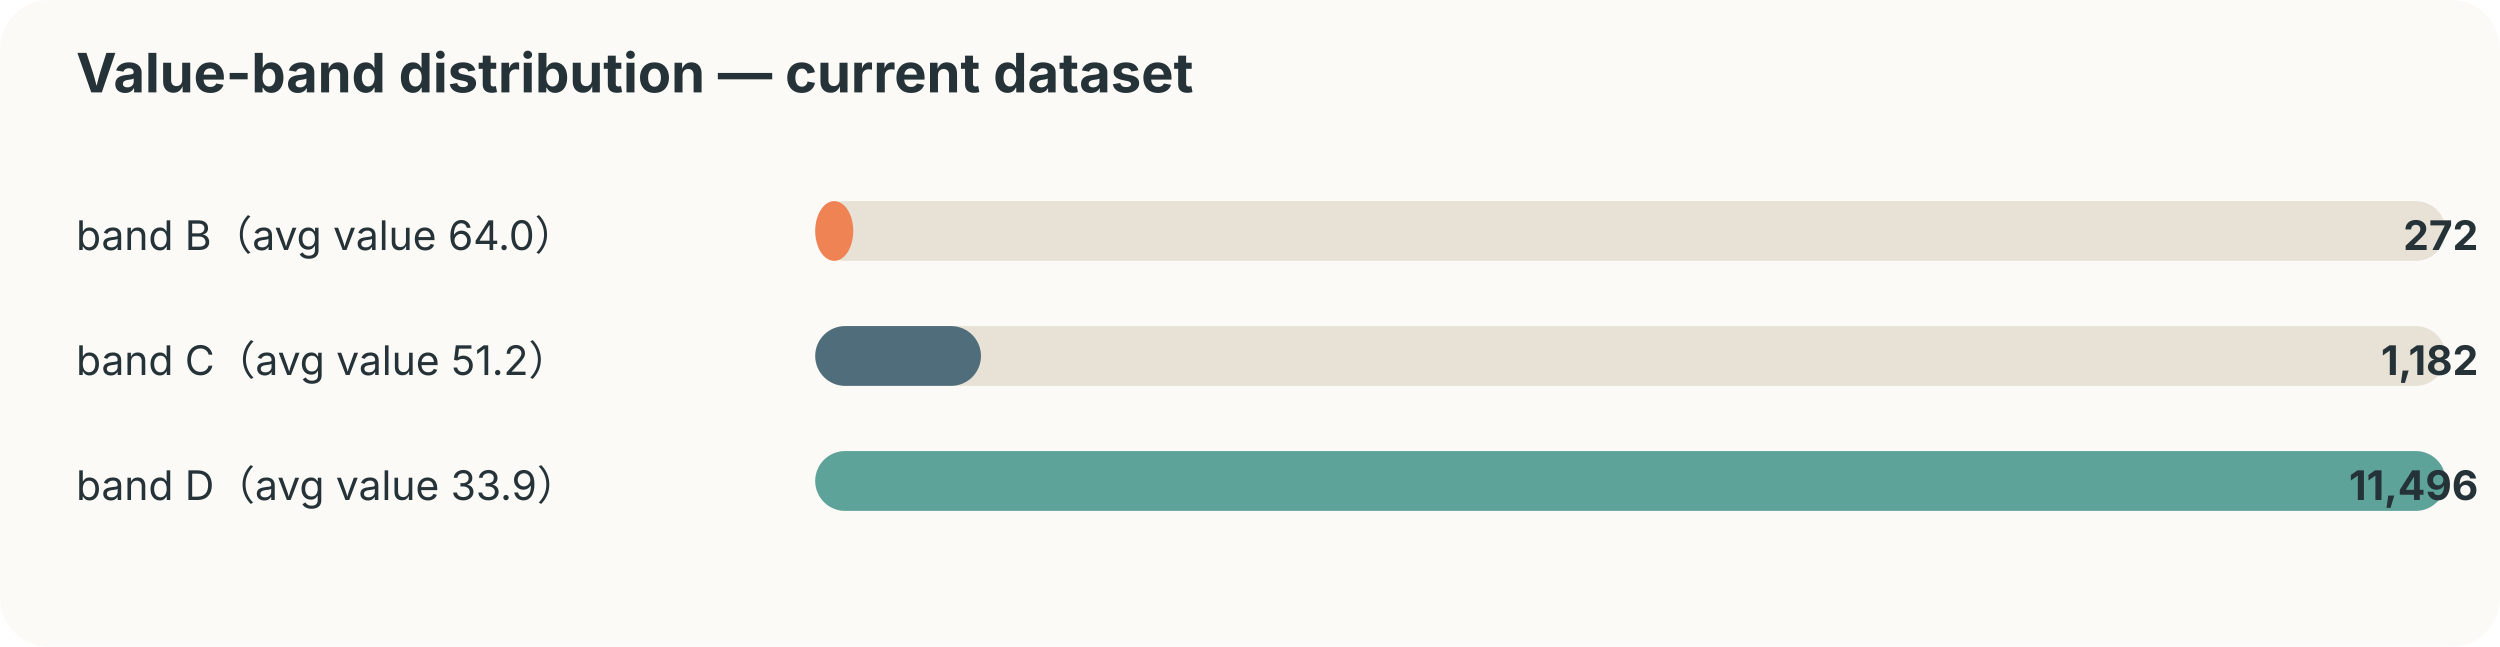
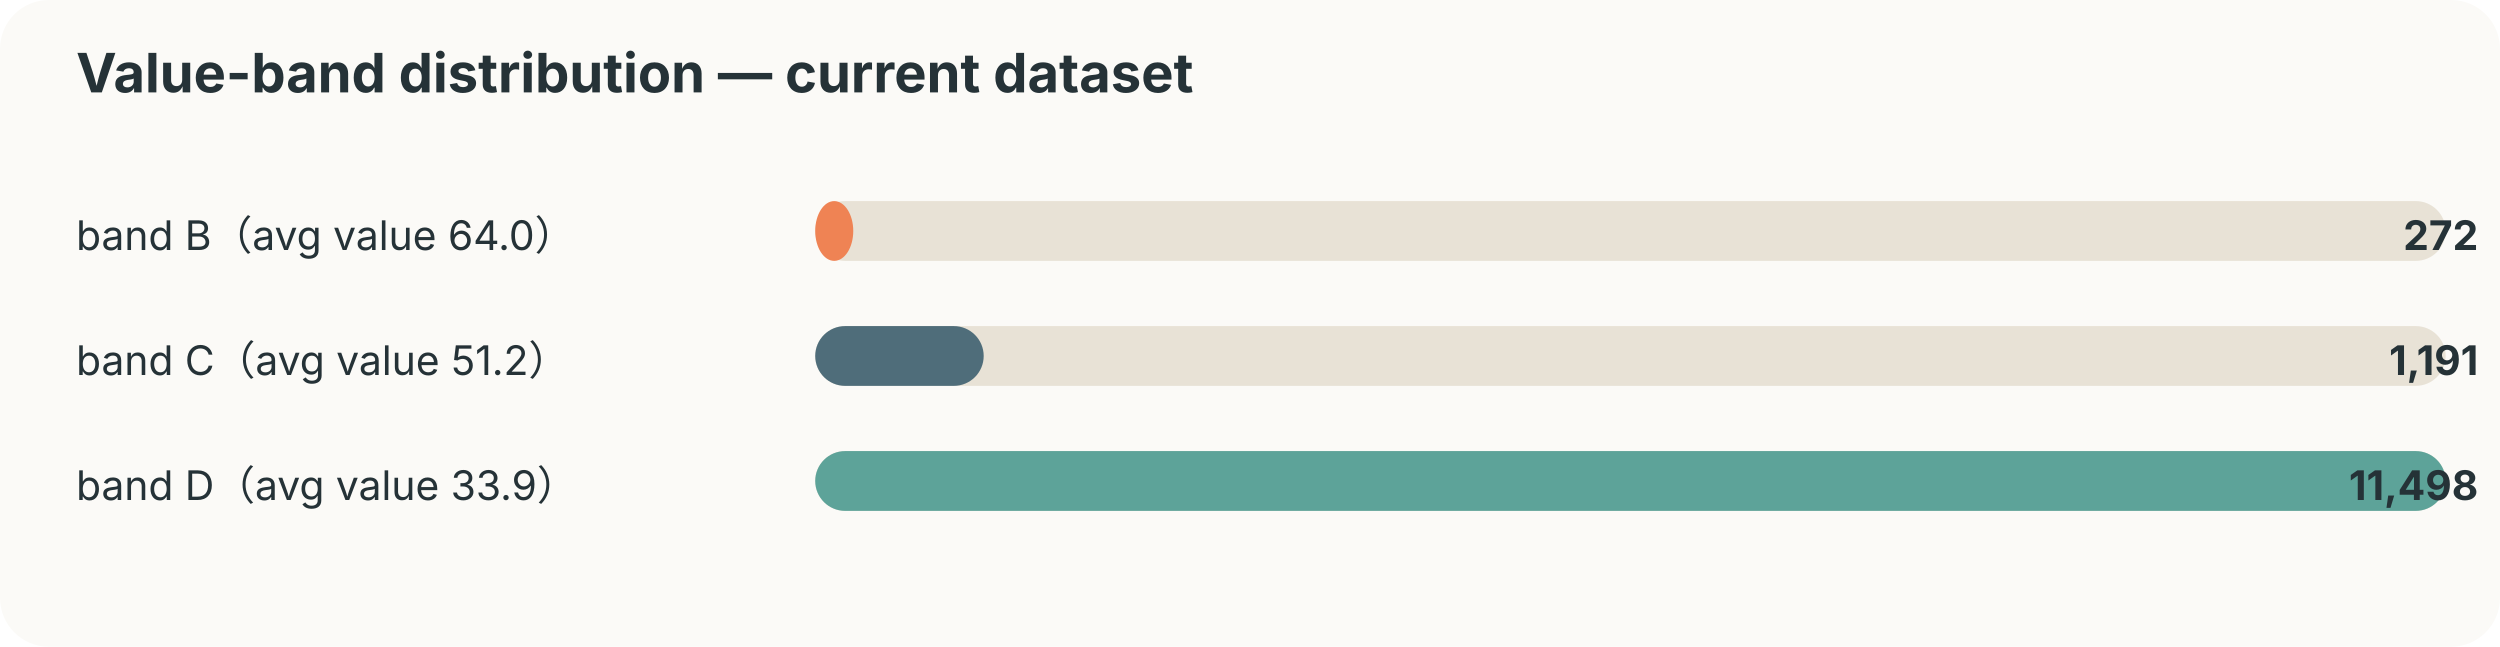
<svg xmlns="http://www.w3.org/2000/svg" width="920" height="238" viewBox="0 0 920 238">
  <style>text{font-family:-apple-system,BlinkMacSystemFont,"Segoe UI",sans-serif;fill:#253237} .muted{fill:#6b7a80;font-size:12px}</style>
  <rect width="100%" height="100%" rx="18" fill="#fbfaf7" />
  <text x="28" y="34" font-size="20" font-weight="700">Value-band distribution — current dataset</text>
  <text x="28" y="92" font-size="15">band B（avg value 64.0）</text>
  <rect x="300" y="74" width="600" height="22" rx="11" fill="#e8e2d6" />
  <rect x="300" y="74" width="14" height="22" rx="11" fill="#ef8354" />
  <text x="912" y="92" text-anchor="end" font-size="15" font-weight="700">272</text>
  <text x="28" y="138" font-size="15">band C（avg value 51.2）</text>
  <rect x="300" y="120" width="600" height="22" rx="11" fill="#e8e2d6" />
-   <rect x="300" y="120" width="61" height="22" rx="11" fill="#4f6d7a" />
-   <text x="912" y="138" text-anchor="end" font-size="15" font-weight="700">1,182</text>
+   <rect x="300" y="120" width="62" height="22" rx="11" fill="#4f6d7a" />
+   <text x="912" y="138" text-anchor="end" font-size="15" font-weight="700">1,191</text>
  <text x="28" y="184" font-size="15">band D（avg value 33.9）</text>
  <rect x="300" y="166" width="600" height="22" rx="11" fill="#e8e2d6" />
  <rect x="300" y="166" width="600" height="22" rx="11" fill="#5da399" />
-   <text x="912" y="184" text-anchor="end" font-size="15" font-weight="700">11,496</text>
+   <text x="912" y="184" text-anchor="end" font-size="15" font-weight="700">11,498</text>
</svg>
